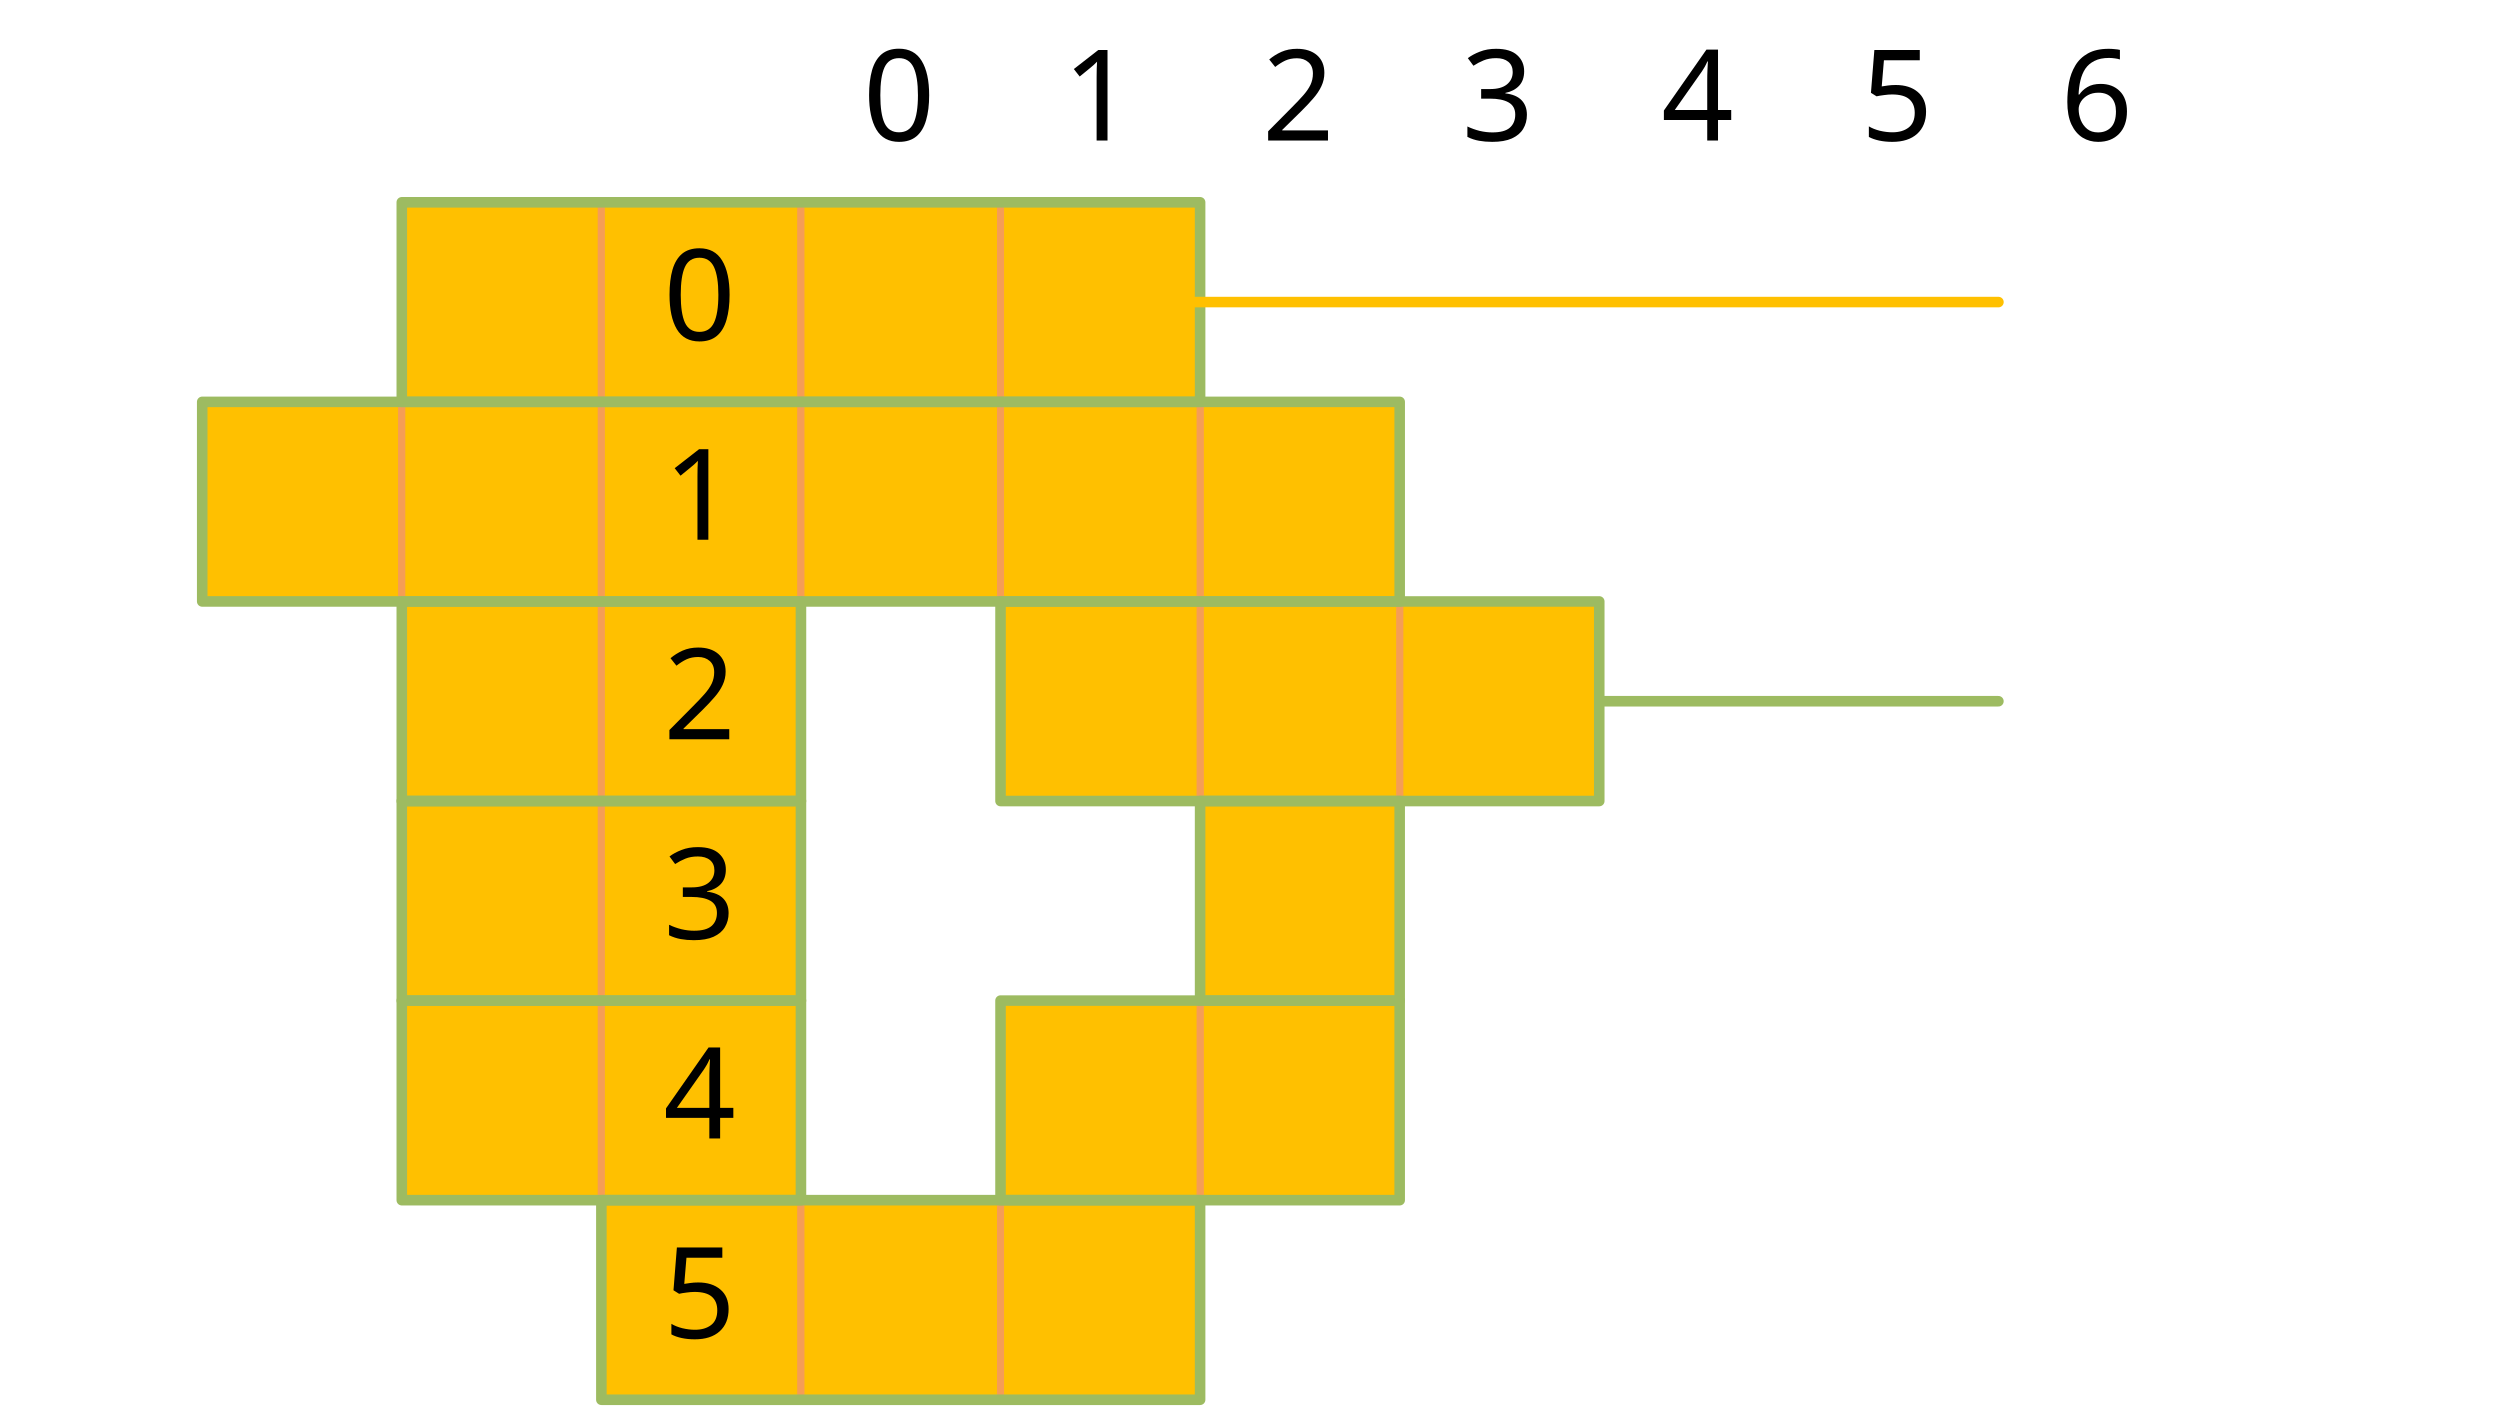
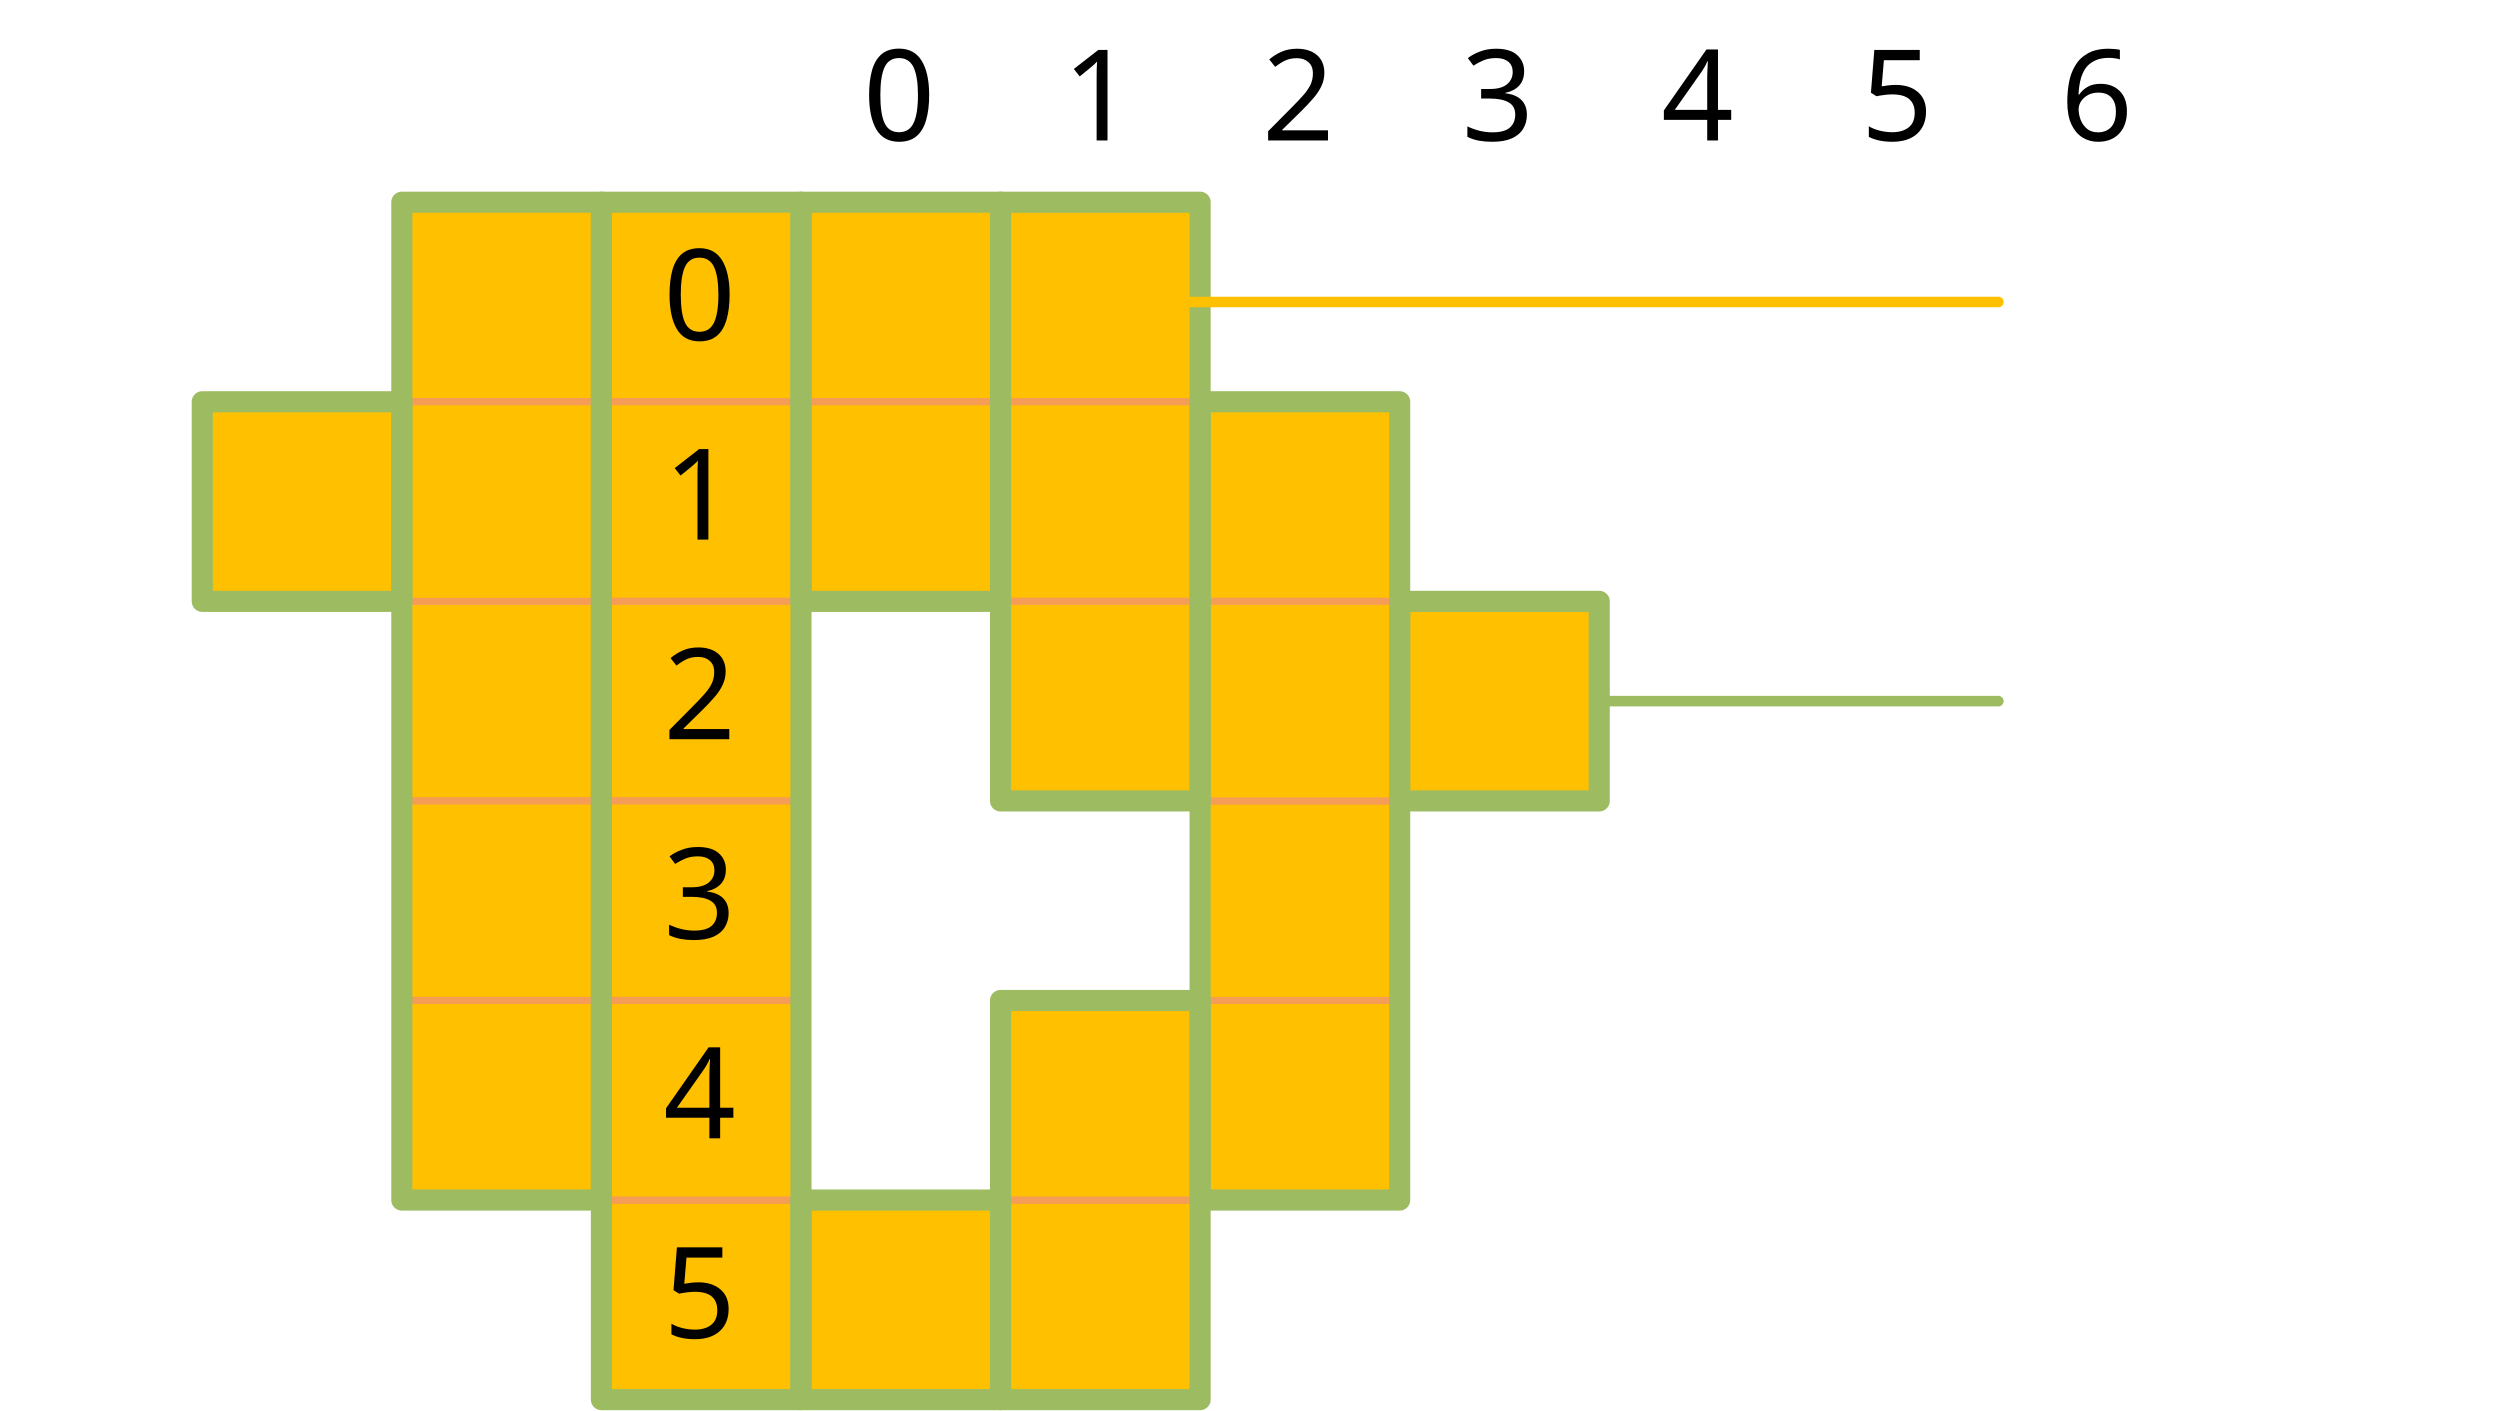
- <svg xmlns="http://www.w3.org/2000/svg" xmlns:ns1="http://schemas.microsoft.com/visio/2003/SVGExtensions/" width="4.932in" height="2.772in" viewBox="0 0 355.081 199.55" xml:space="preserve" color-interpolation-filters="sRGB" class="st7">
+ <svg xmlns="http://www.w3.org/2000/svg" xmlns:ns1="http://schemas.microsoft.com/visio/2003/SVGExtensions/" width="4.932in" height="2.782in" viewBox="0 0 355.081 200.3" xml:space="preserve" color-interpolation-filters="sRGB" class="st7">
  <ns1:documentProperties ns1:langID="1031" ns1:metric="true" ns1:viewMarkup="false" />
  <style type="text/css">
	
		.st1 {fill:#ffc000;stroke:#f59d56;stroke-linecap:round;stroke-linejoin:round;stroke-width:1}
- 		.st2 {fill:none;stroke:#9dbb61;stroke-linecap:round;stroke-linejoin:round;stroke-width:1.5}
+ 		.st2 {fill:none;stroke:#9dbb61;stroke-linecap:round;stroke-linejoin:round;stroke-width:3}
		.st3 {fill:none;stroke:none;stroke-linecap:round;stroke-linejoin:round;stroke-width:0.75}
		.st4 {fill:#000000;font-family:Calibri;font-size:1.5em}
		.st5 {stroke:#ffc000;stroke-linecap:round;stroke-linejoin:round;stroke-width:1.5}
		.st6 {stroke:#9dbb61;stroke-linecap:round;stroke-linejoin:round;stroke-width:1.5}
		.st7 {fill:none;fill-rule:evenodd;font-size:12px;overflow:visible;stroke-linecap:square;stroke-miterlimit:3}
	
	</style>
  <g ns1:mID="0" ns1:index="1" ns1:groupContext="foregroundPage">
    <ns1:pageProperties ns1:drawingScale="0.0393701" ns1:pageScale="0.0393701" ns1:drawingUnits="24" ns1:shadowOffsetX="8.50394" ns1:shadowOffsetY="-8.50394" />
-     <g id="shape18-1" ns1:mID="18" ns1:groupContext="shape" transform="translate(57.0679,-142.482)">
-       <rect x="0" y="171.204" width="28.346" height="28.346" class="st1" />
-     </g>
-     <g id="shape19-3" ns1:mID="19" ns1:groupContext="shape" transform="translate(28.7215,-114.136)">
-       <rect x="0" y="171.204" width="28.346" height="28.346" class="st1" />
-     </g>
-     <g id="shape20-5" ns1:mID="20" ns1:groupContext="shape" transform="translate(57.0679,-85.7894)">
-       <rect x="0" y="171.204" width="28.346" height="28.346" class="st1" />
-     </g>
-     <g id="shape21-7" ns1:mID="21" ns1:groupContext="shape" transform="translate(57.0679,-57.4429)">
-       <rect x="0" y="171.204" width="28.346" height="28.346" class="st1" />
-     </g>
-     <g id="shape22-9" ns1:mID="22" ns1:groupContext="shape" transform="translate(57.0679,-29.0965)">
-       <rect x="0" y="171.204" width="28.346" height="28.346" class="st1" />
-     </g>
-     <g id="shape23-11" ns1:mID="23" ns1:groupContext="shape" transform="translate(85.4144,-0.75)">
-       <rect x="0" y="171.204" width="28.346" height="28.346" class="st1" />
-     </g>
-     <g id="shape24-13" ns1:mID="24" ns1:groupContext="shape" transform="translate(85.4144,-142.482)">
-       <rect x="0" y="171.204" width="28.346" height="28.346" class="st1" />
-     </g>
-     <g id="shape25-15" ns1:mID="25" ns1:groupContext="shape" transform="translate(113.761,-142.482)">
-       <rect x="0" y="171.204" width="28.346" height="28.346" class="st1" />
-     </g>
-     <g id="shape26-17" ns1:mID="26" ns1:groupContext="shape" transform="translate(142.107,-142.482)">
-       <rect x="0" y="171.204" width="28.346" height="28.346" class="st1" />
-     </g>
-     <g id="shape27-19" ns1:mID="27" ns1:groupContext="shape" transform="translate(170.454,-114.136)">
-       <rect x="0" y="171.204" width="28.346" height="28.346" class="st1" />
-     </g>
-     <g id="shape28-21" ns1:mID="28" ns1:groupContext="shape" transform="translate(57.0679,-114.136)">
-       <rect x="0" y="171.204" width="28.346" height="28.346" class="st1" />
-     </g>
-     <g id="shape29-23" ns1:mID="29" ns1:groupContext="shape" transform="translate(85.4144,-114.136)">
-       <rect x="0" y="171.204" width="28.346" height="28.346" class="st1" />
-     </g>
-     <g id="shape30-25" ns1:mID="30" ns1:groupContext="shape" transform="translate(85.4144,-85.7894)">
-       <rect x="0" y="171.204" width="28.346" height="28.346" class="st1" />
-     </g>
-     <g id="shape31-27" ns1:mID="31" ns1:groupContext="shape" transform="translate(85.4144,-57.4429)">
-       <rect x="0" y="171.204" width="28.346" height="28.346" class="st1" />
-     </g>
-     <g id="shape33-29" ns1:mID="33" ns1:groupContext="shape" transform="translate(113.761,-0.75)">
-       <rect x="0" y="171.204" width="28.346" height="28.346" class="st1" />
-     </g>
-     <g id="shape34-31" ns1:mID="34" ns1:groupContext="shape" transform="translate(142.107,-0.75)">
-       <rect x="0" y="171.204" width="28.346" height="28.346" class="st1" />
-     </g>
-     <g id="shape35-33" ns1:mID="35" ns1:groupContext="shape" transform="translate(170.454,-29.0965)">
-       <rect x="0" y="171.204" width="28.346" height="28.346" class="st1" />
-     </g>
-     <g id="shape36-35" ns1:mID="36" ns1:groupContext="shape" transform="translate(170.454,-57.4429)">
-       <rect x="0" y="171.204" width="28.346" height="28.346" class="st1" />
-     </g>
-     <g id="shape37-37" ns1:mID="37" ns1:groupContext="shape" transform="translate(198.8,-85.7894)">
-       <rect x="0" y="171.204" width="28.346" height="28.346" class="st1" />
-     </g>
-     <g id="shape38-39" ns1:mID="38" ns1:groupContext="shape" transform="translate(170.454,-85.7894)">
-       <rect x="0" y="171.204" width="28.346" height="28.346" class="st1" />
-     </g>
-     <g id="shape39-41" ns1:mID="39" ns1:groupContext="shape" transform="translate(113.761,-114.136)">
-       <rect x="0" y="171.204" width="28.346" height="28.346" class="st1" />
-     </g>
-     <g id="shape40-43" ns1:mID="40" ns1:groupContext="shape" transform="translate(142.107,-114.136)">
-       <rect x="0" y="171.204" width="28.346" height="28.346" class="st1" />
-     </g>
-     <g id="shape41-45" ns1:mID="41" ns1:groupContext="shape" transform="translate(142.107,-29.0965)">
-       <rect x="0" y="171.204" width="28.346" height="28.346" class="st1" />
-     </g>
-     <g id="shape42-47" ns1:mID="42" ns1:groupContext="shape" transform="translate(142.107,-85.7894)">
-       <rect x="0" y="171.204" width="28.346" height="28.346" class="st1" />
-     </g>
-     <g id="shape43-49" ns1:mID="43" ns1:groupContext="shape" transform="translate(85.4144,-29.0965)">
-       <rect x="0" y="171.204" width="28.346" height="28.346" class="st1" />
-     </g>
-     <g id="shape46-51" ns1:mID="46" ns1:groupContext="shape" transform="translate(57.0679,-142.482)">
-       <rect x="0" y="171.204" width="113.386" height="28.346" class="st2" />
-     </g>
-     <g id="shape47-53" ns1:mID="47" ns1:groupContext="shape" transform="translate(28.7215,-114.136)">
-       <rect x="0" y="171.204" width="170.079" height="28.346" class="st2" />
-     </g>
-     <g id="shape48-55" ns1:mID="48" ns1:groupContext="shape" transform="translate(85.4144,-0.75)">
-       <rect x="0" y="171.204" width="85.039" height="28.346" class="st2" />
-     </g>
-     <g id="shape49-57" ns1:mID="49" ns1:groupContext="shape" transform="translate(57.0679,-85.7894)">
-       <rect x="0" y="171.204" width="56.693" height="28.346" class="st2" />
-     </g>
-     <g id="shape50-59" ns1:mID="50" ns1:groupContext="shape" transform="translate(142.107,-85.7894)">
-       <rect x="0" y="171.204" width="85.039" height="28.346" class="st2" />
-     </g>
-     <g id="shape51-61" ns1:mID="51" ns1:groupContext="shape" transform="translate(57.0679,-57.4429)">
-       <rect x="0" y="171.204" width="56.693" height="28.346" class="st2" />
-     </g>
-     <g id="shape52-63" ns1:mID="52" ns1:groupContext="shape" transform="translate(170.454,-57.4429)">
-       <rect x="0" y="171.204" width="28.346" height="28.346" class="st2" />
-     </g>
-     <g id="shape53-65" ns1:mID="53" ns1:groupContext="shape" transform="translate(57.0679,-29.0965)">
-       <rect x="0" y="171.204" width="56.693" height="28.346" class="st2" />
-     </g>
-     <g id="shape54-67" ns1:mID="54" ns1:groupContext="shape" transform="translate(142.107,-29.0965)">
-       <rect x="0" y="171.204" width="56.693" height="28.346" class="st2" />
-     </g>
-     <g id="shape56-69" ns1:mID="56" ns1:groupContext="shape" transform="translate(283.84,-142.482)">
-       <ns1:textBlock ns1:margins="rect(4,4,4,4)" ns1:tabSpace="42.5197" />
-       <ns1:textRect cx="35.433" cy="185.377" width="70.87" height="28.346" />
-       <rect x="0" y="171.204" width="70.866" height="28.346" class="st3" />
-       <text x="4" y="190.78" class="st4" ns1:langID="1031">
+     <g id="shape18-1" ns1:mID="18" ns1:groupContext="shape" transform="translate(57.0679,-143.232)">
+       <rect x="0" y="171.954" width="28.346" height="28.346" class="st1" />
+     </g>
+     <g id="shape19-3" ns1:mID="19" ns1:groupContext="shape" transform="translate(28.7215,-114.886)">
+       <rect x="0" y="171.954" width="28.346" height="28.346" class="st1" />
+     </g>
+     <g id="shape20-5" ns1:mID="20" ns1:groupContext="shape" transform="translate(57.0679,-86.5394)">
+       <rect x="0" y="171.954" width="28.346" height="28.346" class="st1" />
+     </g>
+     <g id="shape21-7" ns1:mID="21" ns1:groupContext="shape" transform="translate(57.0679,-58.1929)">
+       <rect x="0" y="171.954" width="28.346" height="28.346" class="st1" />
+     </g>
+     <g id="shape22-9" ns1:mID="22" ns1:groupContext="shape" transform="translate(57.0679,-29.8465)">
+       <rect x="0" y="171.954" width="28.346" height="28.346" class="st1" />
+     </g>
+     <g id="shape23-11" ns1:mID="23" ns1:groupContext="shape" transform="translate(85.4144,-1.5)">
+       <rect x="0" y="171.954" width="28.346" height="28.346" class="st1" />
+     </g>
+     <g id="shape24-13" ns1:mID="24" ns1:groupContext="shape" transform="translate(85.4144,-143.232)">
+       <rect x="0" y="171.954" width="28.346" height="28.346" class="st1" />
+     </g>
+     <g id="shape25-15" ns1:mID="25" ns1:groupContext="shape" transform="translate(113.761,-143.232)">
+       <rect x="0" y="171.954" width="28.346" height="28.346" class="st1" />
+     </g>
+     <g id="shape26-17" ns1:mID="26" ns1:groupContext="shape" transform="translate(142.107,-143.232)">
+       <rect x="0" y="171.954" width="28.346" height="28.346" class="st1" />
+     </g>
+     <g id="shape27-19" ns1:mID="27" ns1:groupContext="shape" transform="translate(170.454,-114.886)">
+       <rect x="0" y="171.954" width="28.346" height="28.346" class="st1" />
+     </g>
+     <g id="shape28-21" ns1:mID="28" ns1:groupContext="shape" transform="translate(57.0679,-114.886)">
+       <rect x="0" y="171.954" width="28.346" height="28.346" class="st1" />
+     </g>
+     <g id="shape29-23" ns1:mID="29" ns1:groupContext="shape" transform="translate(85.4144,-114.886)">
+       <rect x="0" y="171.954" width="28.346" height="28.346" class="st1" />
+     </g>
+     <g id="shape30-25" ns1:mID="30" ns1:groupContext="shape" transform="translate(85.4144,-86.5394)">
+       <rect x="0" y="171.954" width="28.346" height="28.346" class="st1" />
+     </g>
+     <g id="shape31-27" ns1:mID="31" ns1:groupContext="shape" transform="translate(85.4144,-58.1929)">
+       <rect x="0" y="171.954" width="28.346" height="28.346" class="st1" />
+     </g>
+     <g id="shape33-29" ns1:mID="33" ns1:groupContext="shape" transform="translate(113.761,-1.5)">
+       <rect x="0" y="171.954" width="28.346" height="28.346" class="st1" />
+     </g>
+     <g id="shape34-31" ns1:mID="34" ns1:groupContext="shape" transform="translate(142.107,-1.5)">
+       <rect x="0" y="171.954" width="28.346" height="28.346" class="st1" />
+     </g>
+     <g id="shape35-33" ns1:mID="35" ns1:groupContext="shape" transform="translate(170.454,-29.8465)">
+       <rect x="0" y="171.954" width="28.346" height="28.346" class="st1" />
+     </g>
+     <g id="shape36-35" ns1:mID="36" ns1:groupContext="shape" transform="translate(170.454,-58.1929)">
+       <rect x="0" y="171.954" width="28.346" height="28.346" class="st1" />
+     </g>
+     <g id="shape37-37" ns1:mID="37" ns1:groupContext="shape" transform="translate(198.8,-86.5394)">
+       <rect x="0" y="171.954" width="28.346" height="28.346" class="st1" />
+     </g>
+     <g id="shape38-39" ns1:mID="38" ns1:groupContext="shape" transform="translate(170.454,-86.5394)">
+       <rect x="0" y="171.954" width="28.346" height="28.346" class="st1" />
+     </g>
+     <g id="shape39-41" ns1:mID="39" ns1:groupContext="shape" transform="translate(113.761,-114.886)">
+       <rect x="0" y="171.954" width="28.346" height="28.346" class="st1" />
+     </g>
+     <g id="shape40-43" ns1:mID="40" ns1:groupContext="shape" transform="translate(142.107,-114.886)">
+       <rect x="0" y="171.954" width="28.346" height="28.346" class="st1" />
+     </g>
+     <g id="shape41-45" ns1:mID="41" ns1:groupContext="shape" transform="translate(142.107,-29.8465)">
+       <rect x="0" y="171.954" width="28.346" height="28.346" class="st1" />
+     </g>
+     <g id="shape42-47" ns1:mID="42" ns1:groupContext="shape" transform="translate(142.107,-86.5394)">
+       <rect x="0" y="171.954" width="28.346" height="28.346" class="st1" />
+     </g>
+     <g id="shape43-49" ns1:mID="43" ns1:groupContext="shape" transform="translate(85.4144,-29.8465)">
+       <rect x="0" y="171.954" width="28.346" height="28.346" class="st1" />
+     </g>
+     <g id="shape47-51" ns1:mID="47" ns1:groupContext="shape" transform="translate(28.7215,-114.886)">
+       <rect x="0" y="171.954" width="28.346" height="28.346" class="st2" />
+     </g>
+     <g id="shape48-53" ns1:mID="48" ns1:groupContext="shape" transform="translate(113.761,-1.5)">
+       <rect x="0" y="171.954" width="28.346" height="28.346" class="st2" />
+     </g>
+     <g id="shape49-55" ns1:mID="49" ns1:groupContext="shape" transform="translate(57.0679,-29.8465)">
+       <rect x="0" y="58.568" width="28.346" height="141.732" class="st2" />
+     </g>
+     <g id="shape50-57" ns1:mID="50" ns1:groupContext="shape" transform="translate(142.107,-86.5394)">
+       <rect x="0" y="115.261" width="28.346" height="85.039" class="st2" />
+     </g>
+     <g id="shape51-59" ns1:mID="51" ns1:groupContext="shape" transform="translate(85.4144,-1.5)">
+       <rect x="0" y="30.221" width="28.346" height="170.079" class="st2" />
+     </g>
+     <g id="shape52-61" ns1:mID="52" ns1:groupContext="shape" transform="translate(170.454,-29.8465)">
+       <rect x="0" y="86.914" width="28.346" height="113.386" class="st2" />
+     </g>
+     <g id="shape53-63" ns1:mID="53" ns1:groupContext="shape" transform="translate(113.761,-114.886)">
+       <rect x="0" y="143.607" width="28.346" height="56.693" class="st2" />
+     </g>
+     <g id="shape54-65" ns1:mID="54" ns1:groupContext="shape" transform="translate(142.107,-1.5)">
+       <rect x="0" y="143.607" width="28.346" height="56.693" class="st2" />
+     </g>
+     <g id="shape56-67" ns1:mID="56" ns1:groupContext="shape" transform="translate(283.84,-143.232)">
+       <ns1:textBlock ns1:margins="rect(4,4,4,4)" ns1:tabSpace="42.5197" />
+       <ns1:textRect cx="35.433" cy="186.127" width="70.87" height="28.346" />
+       <rect x="0" y="171.954" width="70.866" height="28.346" class="st3" />
+       <text x="4" y="191.53" class="st4" ns1:langID="1031">
        <ns1:paragraph />
        <ns1:tabList />Region</text>
    </g>
-     <g id="shape57-72" ns1:mID="57" ns1:groupContext="shape" transform="translate(283.84,-85.7894)">
-       <ns1:textBlock ns1:margins="rect(4,4,4,4)" ns1:tabSpace="42.5197" />
-       <ns1:textRect cx="35.433" cy="185.377" width="70.87" height="28.346" />
-       <rect x="0" y="171.204" width="70.866" height="28.346" class="st3" />
-       <text x="4" y="190.78" class="st4" ns1:langID="1031">
+     <g id="shape57-70" ns1:mID="57" ns1:groupContext="shape" transform="translate(283.84,-86.5394)">
+       <ns1:textBlock ns1:margins="rect(4,4,4,4)" ns1:tabSpace="42.5197" />
+       <ns1:textRect cx="35.433" cy="186.127" width="70.87" height="28.346" />
+       <rect x="0" y="171.954" width="70.866" height="28.346" class="st3" />
+       <text x="4" y="191.53" class="st4" ns1:langID="1031">
        <ns1:paragraph />
        <ns1:tabList />Run</text>
    </g>
-     <g id="shape58-75" ns1:mID="58" ns1:groupContext="shape" transform="translate(283.84,242.445) rotate(180)">
-       <path d="M0 199.55 L127.56 199.55" class="st5" />
-     </g>
-     <g id="shape59-78" ns1:mID="59" ns1:groupContext="shape" transform="translate(227.147,-99.9626)">
-       <path d="M56.69 199.55 L12.52 199.55 L-0 199.55" class="st6" />
-     </g>
-     <g id="shape60-81" ns1:mID="60" ns1:groupContext="shape" transform="translate(28.7215,-170.829)">
-       <ns1:textBlock ns1:margins="rect(4,4,4,4)" ns1:tabSpace="42.5197" />
-       <ns1:textRect cx="14.173" cy="185.377" width="28.35" height="28.346" />
-       <rect x="0" y="171.204" width="28.346" height="28.346" class="st3" />
-       <text x="9.61" y="190.78" class="st4" ns1:langID="1031">
+     <g id="shape58-73" ns1:mID="58" ns1:groupContext="shape" transform="translate(283.84,243.195) rotate(180)">
+       <path d="M0 200.3 L127.56 200.3" class="st5" />
+     </g>
+     <g id="shape59-76" ns1:mID="59" ns1:groupContext="shape" transform="translate(227.147,-100.713)">
+       <path d="M56.69 200.3 L12.52 200.3 L-0 200.3" class="st6" />
+     </g>
+     <g id="shape60-79" ns1:mID="60" ns1:groupContext="shape" transform="translate(28.7215,-171.579)">
+       <ns1:textBlock ns1:margins="rect(4,4,4,4)" ns1:tabSpace="42.5197" />
+       <ns1:textRect cx="14.173" cy="186.127" width="28.35" height="28.346" />
+       <rect x="0" y="171.954" width="28.346" height="28.346" class="st3" />
+       <text x="9.61" y="191.53" class="st4" ns1:langID="1031">
        <ns1:paragraph ns1:horizAlign="1" />
        <ns1:tabList />0</text>
    </g>
-     <g id="shape61-84" ns1:mID="61" ns1:groupContext="shape" transform="translate(0.375,-142.482)">
-       <ns1:textBlock ns1:margins="rect(4,4,4,4)" ns1:tabSpace="42.5197" />
-       <ns1:textRect cx="14.173" cy="185.377" width="28.35" height="28.346" />
-       <rect x="0" y="171.204" width="28.346" height="28.346" class="st3" />
-       <text x="9.61" y="190.78" class="st4" ns1:langID="1031">
+     <g id="shape61-82" ns1:mID="61" ns1:groupContext="shape" transform="translate(0.375,-143.232)">
+       <ns1:textBlock ns1:margins="rect(4,4,4,4)" ns1:tabSpace="42.5197" />
+       <ns1:textRect cx="14.173" cy="186.127" width="28.35" height="28.346" />
+       <rect x="0" y="171.954" width="28.346" height="28.346" class="st3" />
+       <text x="9.61" y="191.53" class="st4" ns1:langID="1031">
        <ns1:paragraph ns1:horizAlign="1" />
        <ns1:tabList />0</text>
    </g>
-     <g id="shape62-87" ns1:mID="62" ns1:groupContext="shape" transform="translate(57.0679,-170.829)">
-       <ns1:textBlock ns1:margins="rect(4,4,4,4)" ns1:tabSpace="42.5197" />
-       <ns1:textRect cx="14.173" cy="185.377" width="28.35" height="28.346" />
-       <rect x="0" y="171.204" width="28.346" height="28.346" class="st3" />
-       <text x="9.61" y="190.78" class="st4" ns1:langID="1031">
+     <g id="shape62-85" ns1:mID="62" ns1:groupContext="shape" transform="translate(57.0679,-171.579)">
+       <ns1:textBlock ns1:margins="rect(4,4,4,4)" ns1:tabSpace="42.5197" />
+       <ns1:textRect cx="14.173" cy="186.127" width="28.35" height="28.346" />
+       <rect x="0" y="171.954" width="28.346" height="28.346" class="st3" />
+       <text x="9.61" y="191.53" class="st4" ns1:langID="1031">
        <ns1:paragraph ns1:horizAlign="1" />
        <ns1:tabList />1</text>
    </g>
-     <g id="shape63-90" ns1:mID="63" ns1:groupContext="shape" transform="translate(0.375001,-114.136)">
-       <ns1:textBlock ns1:margins="rect(4,4,4,4)" ns1:tabSpace="42.5197" />
-       <ns1:textRect cx="14.173" cy="185.377" width="28.35" height="28.346" />
-       <rect x="0" y="171.204" width="28.346" height="28.346" class="st3" />
-       <text x="9.61" y="190.78" class="st4" ns1:langID="1031">
+     <g id="shape63-88" ns1:mID="63" ns1:groupContext="shape" transform="translate(0.375001,-114.886)">
+       <ns1:textBlock ns1:margins="rect(4,4,4,4)" ns1:tabSpace="42.5197" />
+       <ns1:textRect cx="14.173" cy="186.127" width="28.35" height="28.346" />
+       <rect x="0" y="171.954" width="28.346" height="28.346" class="st3" />
+       <text x="9.61" y="191.53" class="st4" ns1:langID="1031">
        <ns1:paragraph ns1:horizAlign="1" />
        <ns1:tabList />1</text>
    </g>
-     <g id="shape64-93" ns1:mID="64" ns1:groupContext="shape" transform="translate(0.375,-85.7894)">
-       <ns1:textBlock ns1:margins="rect(4,4,4,4)" ns1:tabSpace="42.5197" />
-       <ns1:textRect cx="14.173" cy="185.377" width="28.35" height="28.346" />
-       <rect x="0" y="171.204" width="28.346" height="28.346" class="st3" />
-       <text x="9.61" y="190.78" class="st4" ns1:langID="1031">
+     <g id="shape64-91" ns1:mID="64" ns1:groupContext="shape" transform="translate(0.375,-86.5394)">
+       <ns1:textBlock ns1:margins="rect(4,4,4,4)" ns1:tabSpace="42.5197" />
+       <ns1:textRect cx="14.173" cy="186.127" width="28.35" height="28.346" />
+       <rect x="0" y="171.954" width="28.346" height="28.346" class="st3" />
+       <text x="9.61" y="191.53" class="st4" ns1:langID="1031">
        <ns1:paragraph ns1:horizAlign="1" />
        <ns1:tabList />2</text>
    </g>
-     <g id="shape65-96" ns1:mID="65" ns1:groupContext="shape" transform="translate(85.4144,-170.829)">
-       <ns1:textBlock ns1:margins="rect(4,4,4,4)" ns1:tabSpace="42.5197" />
-       <ns1:textRect cx="14.173" cy="185.377" width="28.35" height="28.346" />
-       <rect x="0" y="171.204" width="28.346" height="28.346" class="st3" />
-       <text x="9.61" y="190.78" class="st4" ns1:langID="1031">
+     <g id="shape65-94" ns1:mID="65" ns1:groupContext="shape" transform="translate(85.4144,-171.579)">
+       <ns1:textBlock ns1:margins="rect(4,4,4,4)" ns1:tabSpace="42.5197" />
+       <ns1:textRect cx="14.173" cy="186.127" width="28.35" height="28.346" />
+       <rect x="0" y="171.954" width="28.346" height="28.346" class="st3" />
+       <text x="9.61" y="191.53" class="st4" ns1:langID="1031">
        <ns1:paragraph ns1:horizAlign="1" />
        <ns1:tabList />2</text>
    </g>
-     <g id="shape66-99" ns1:mID="66" ns1:groupContext="shape" transform="translate(113.761,-170.829)">
-       <ns1:textBlock ns1:margins="rect(4,4,4,4)" ns1:tabSpace="42.5197" />
-       <ns1:textRect cx="14.173" cy="185.377" width="28.35" height="28.346" />
-       <rect x="0" y="171.204" width="28.346" height="28.346" class="st3" />
-       <text x="9.61" y="190.78" class="st4" ns1:langID="1031">
+     <g id="shape66-97" ns1:mID="66" ns1:groupContext="shape" transform="translate(113.761,-171.579)">
+       <ns1:textBlock ns1:margins="rect(4,4,4,4)" ns1:tabSpace="42.5197" />
+       <ns1:textRect cx="14.173" cy="186.127" width="28.35" height="28.346" />
+       <rect x="0" y="171.954" width="28.346" height="28.346" class="st3" />
+       <text x="9.61" y="191.53" class="st4" ns1:langID="1031">
        <ns1:paragraph ns1:horizAlign="1" />
        <ns1:tabList />3</text>
    </g>
-     <g id="shape67-102" ns1:mID="67" ns1:groupContext="shape" transform="translate(0.375,-57.4429)">
-       <ns1:textBlock ns1:margins="rect(4,4,4,4)" ns1:tabSpace="42.5197" />
-       <ns1:textRect cx="14.173" cy="185.377" width="28.35" height="28.346" />
-       <rect x="0" y="171.204" width="28.346" height="28.346" class="st3" />
-       <text x="9.61" y="190.78" class="st4" ns1:langID="1031">
+     <g id="shape67-100" ns1:mID="67" ns1:groupContext="shape" transform="translate(0.375,-58.1929)">
+       <ns1:textBlock ns1:margins="rect(4,4,4,4)" ns1:tabSpace="42.5197" />
+       <ns1:textRect cx="14.173" cy="186.127" width="28.35" height="28.346" />
+       <rect x="0" y="171.954" width="28.346" height="28.346" class="st3" />
+       <text x="9.61" y="191.53" class="st4" ns1:langID="1031">
        <ns1:paragraph ns1:horizAlign="1" />
        <ns1:tabList />3</text>
    </g>
-     <g id="shape68-105" ns1:mID="68" ns1:groupContext="shape" transform="translate(0.375,-29.0965)">
-       <ns1:textBlock ns1:margins="rect(4,4,4,4)" ns1:tabSpace="42.5197" />
-       <ns1:textRect cx="14.173" cy="185.377" width="28.35" height="28.346" />
-       <rect x="0" y="171.204" width="28.346" height="28.346" class="st3" />
-       <text x="9.61" y="190.78" class="st4" ns1:langID="1031">
+     <g id="shape68-103" ns1:mID="68" ns1:groupContext="shape" transform="translate(0.375,-29.8465)">
+       <ns1:textBlock ns1:margins="rect(4,4,4,4)" ns1:tabSpace="42.5197" />
+       <ns1:textRect cx="14.173" cy="186.127" width="28.35" height="28.346" />
+       <rect x="0" y="171.954" width="28.346" height="28.346" class="st3" />
+       <text x="9.61" y="191.53" class="st4" ns1:langID="1031">
        <ns1:paragraph ns1:horizAlign="1" />
        <ns1:tabList />4</text>
    </g>
-     <g id="shape69-108" ns1:mID="69" ns1:groupContext="shape" transform="translate(142.107,-170.829)">
-       <ns1:textBlock ns1:margins="rect(4,4,4,4)" ns1:tabSpace="42.5197" />
-       <ns1:textRect cx="14.173" cy="185.377" width="28.35" height="28.346" />
-       <rect x="0" y="171.204" width="28.346" height="28.346" class="st3" />
-       <text x="9.61" y="190.78" class="st4" ns1:langID="1031">
+     <g id="shape69-106" ns1:mID="69" ns1:groupContext="shape" transform="translate(142.107,-171.579)">
+       <ns1:textBlock ns1:margins="rect(4,4,4,4)" ns1:tabSpace="42.5197" />
+       <ns1:textRect cx="14.173" cy="186.127" width="28.35" height="28.346" />
+       <rect x="0" y="171.954" width="28.346" height="28.346" class="st3" />
+       <text x="9.61" y="191.53" class="st4" ns1:langID="1031">
        <ns1:paragraph ns1:horizAlign="1" />
        <ns1:tabList />4</text>
    </g>
-     <g id="shape70-111" ns1:mID="70" ns1:groupContext="shape" transform="translate(170.454,-170.829)">
-       <ns1:textBlock ns1:margins="rect(4,4,4,4)" ns1:tabSpace="42.5197" />
-       <ns1:textRect cx="14.173" cy="185.377" width="28.35" height="28.346" />
-       <rect x="0" y="171.204" width="28.346" height="28.346" class="st3" />
-       <text x="9.61" y="190.78" class="st4" ns1:langID="1031">
+     <g id="shape70-109" ns1:mID="70" ns1:groupContext="shape" transform="translate(170.454,-171.579)">
+       <ns1:textBlock ns1:margins="rect(4,4,4,4)" ns1:tabSpace="42.5197" />
+       <ns1:textRect cx="14.173" cy="186.127" width="28.35" height="28.346" />
+       <rect x="0" y="171.954" width="28.346" height="28.346" class="st3" />
+       <text x="9.61" y="191.53" class="st4" ns1:langID="1031">
        <ns1:paragraph ns1:horizAlign="1" />
        <ns1:tabList />5</text>
    </g>
-     <g id="shape71-114" ns1:mID="71" ns1:groupContext="shape" transform="translate(198.8,-170.829)">
-       <ns1:textBlock ns1:margins="rect(4,4,4,4)" ns1:tabSpace="42.5197" />
-       <ns1:textRect cx="14.173" cy="185.377" width="28.35" height="28.346" />
-       <rect x="0" y="171.204" width="28.346" height="28.346" class="st3" />
-       <text x="9.61" y="190.78" class="st4" ns1:langID="1031">
+     <g id="shape71-112" ns1:mID="71" ns1:groupContext="shape" transform="translate(198.8,-171.579)">
+       <ns1:textBlock ns1:margins="rect(4,4,4,4)" ns1:tabSpace="42.5197" />
+       <ns1:textRect cx="14.173" cy="186.127" width="28.35" height="28.346" />
+       <rect x="0" y="171.954" width="28.346" height="28.346" class="st3" />
+       <text x="9.61" y="191.53" class="st4" ns1:langID="1031">
        <ns1:paragraph ns1:horizAlign="1" />
        <ns1:tabList />6</text>
    </g>
-     <g id="shape72-117" ns1:mID="72" ns1:groupContext="shape" transform="translate(0.375001,-0.75)">
-       <ns1:textBlock ns1:margins="rect(4,4,4,4)" ns1:tabSpace="42.5197" />
-       <ns1:textRect cx="14.173" cy="185.377" width="28.35" height="28.346" />
-       <rect x="0" y="171.204" width="28.346" height="28.346" class="st3" />
-       <text x="9.61" y="190.78" class="st4" ns1:langID="1031">
+     <g id="shape72-115" ns1:mID="72" ns1:groupContext="shape" transform="translate(0.375001,-1.5)">
+       <ns1:textBlock ns1:margins="rect(4,4,4,4)" ns1:tabSpace="42.5197" />
+       <ns1:textRect cx="14.173" cy="186.127" width="28.35" height="28.346" />
+       <rect x="0" y="171.954" width="28.346" height="28.346" class="st3" />
+       <text x="9.61" y="191.53" class="st4" ns1:langID="1031">
        <ns1:paragraph ns1:horizAlign="1" />
        <ns1:tabList />5</text>
+     </g>
+     <g id="shape73-118" ns1:mID="73" ns1:groupContext="shape" transform="translate(198.8,-86.5394)">
+       <rect x="0" y="171.954" width="28.346" height="28.346" class="st2" />
    </g>
  </g>
</svg>
